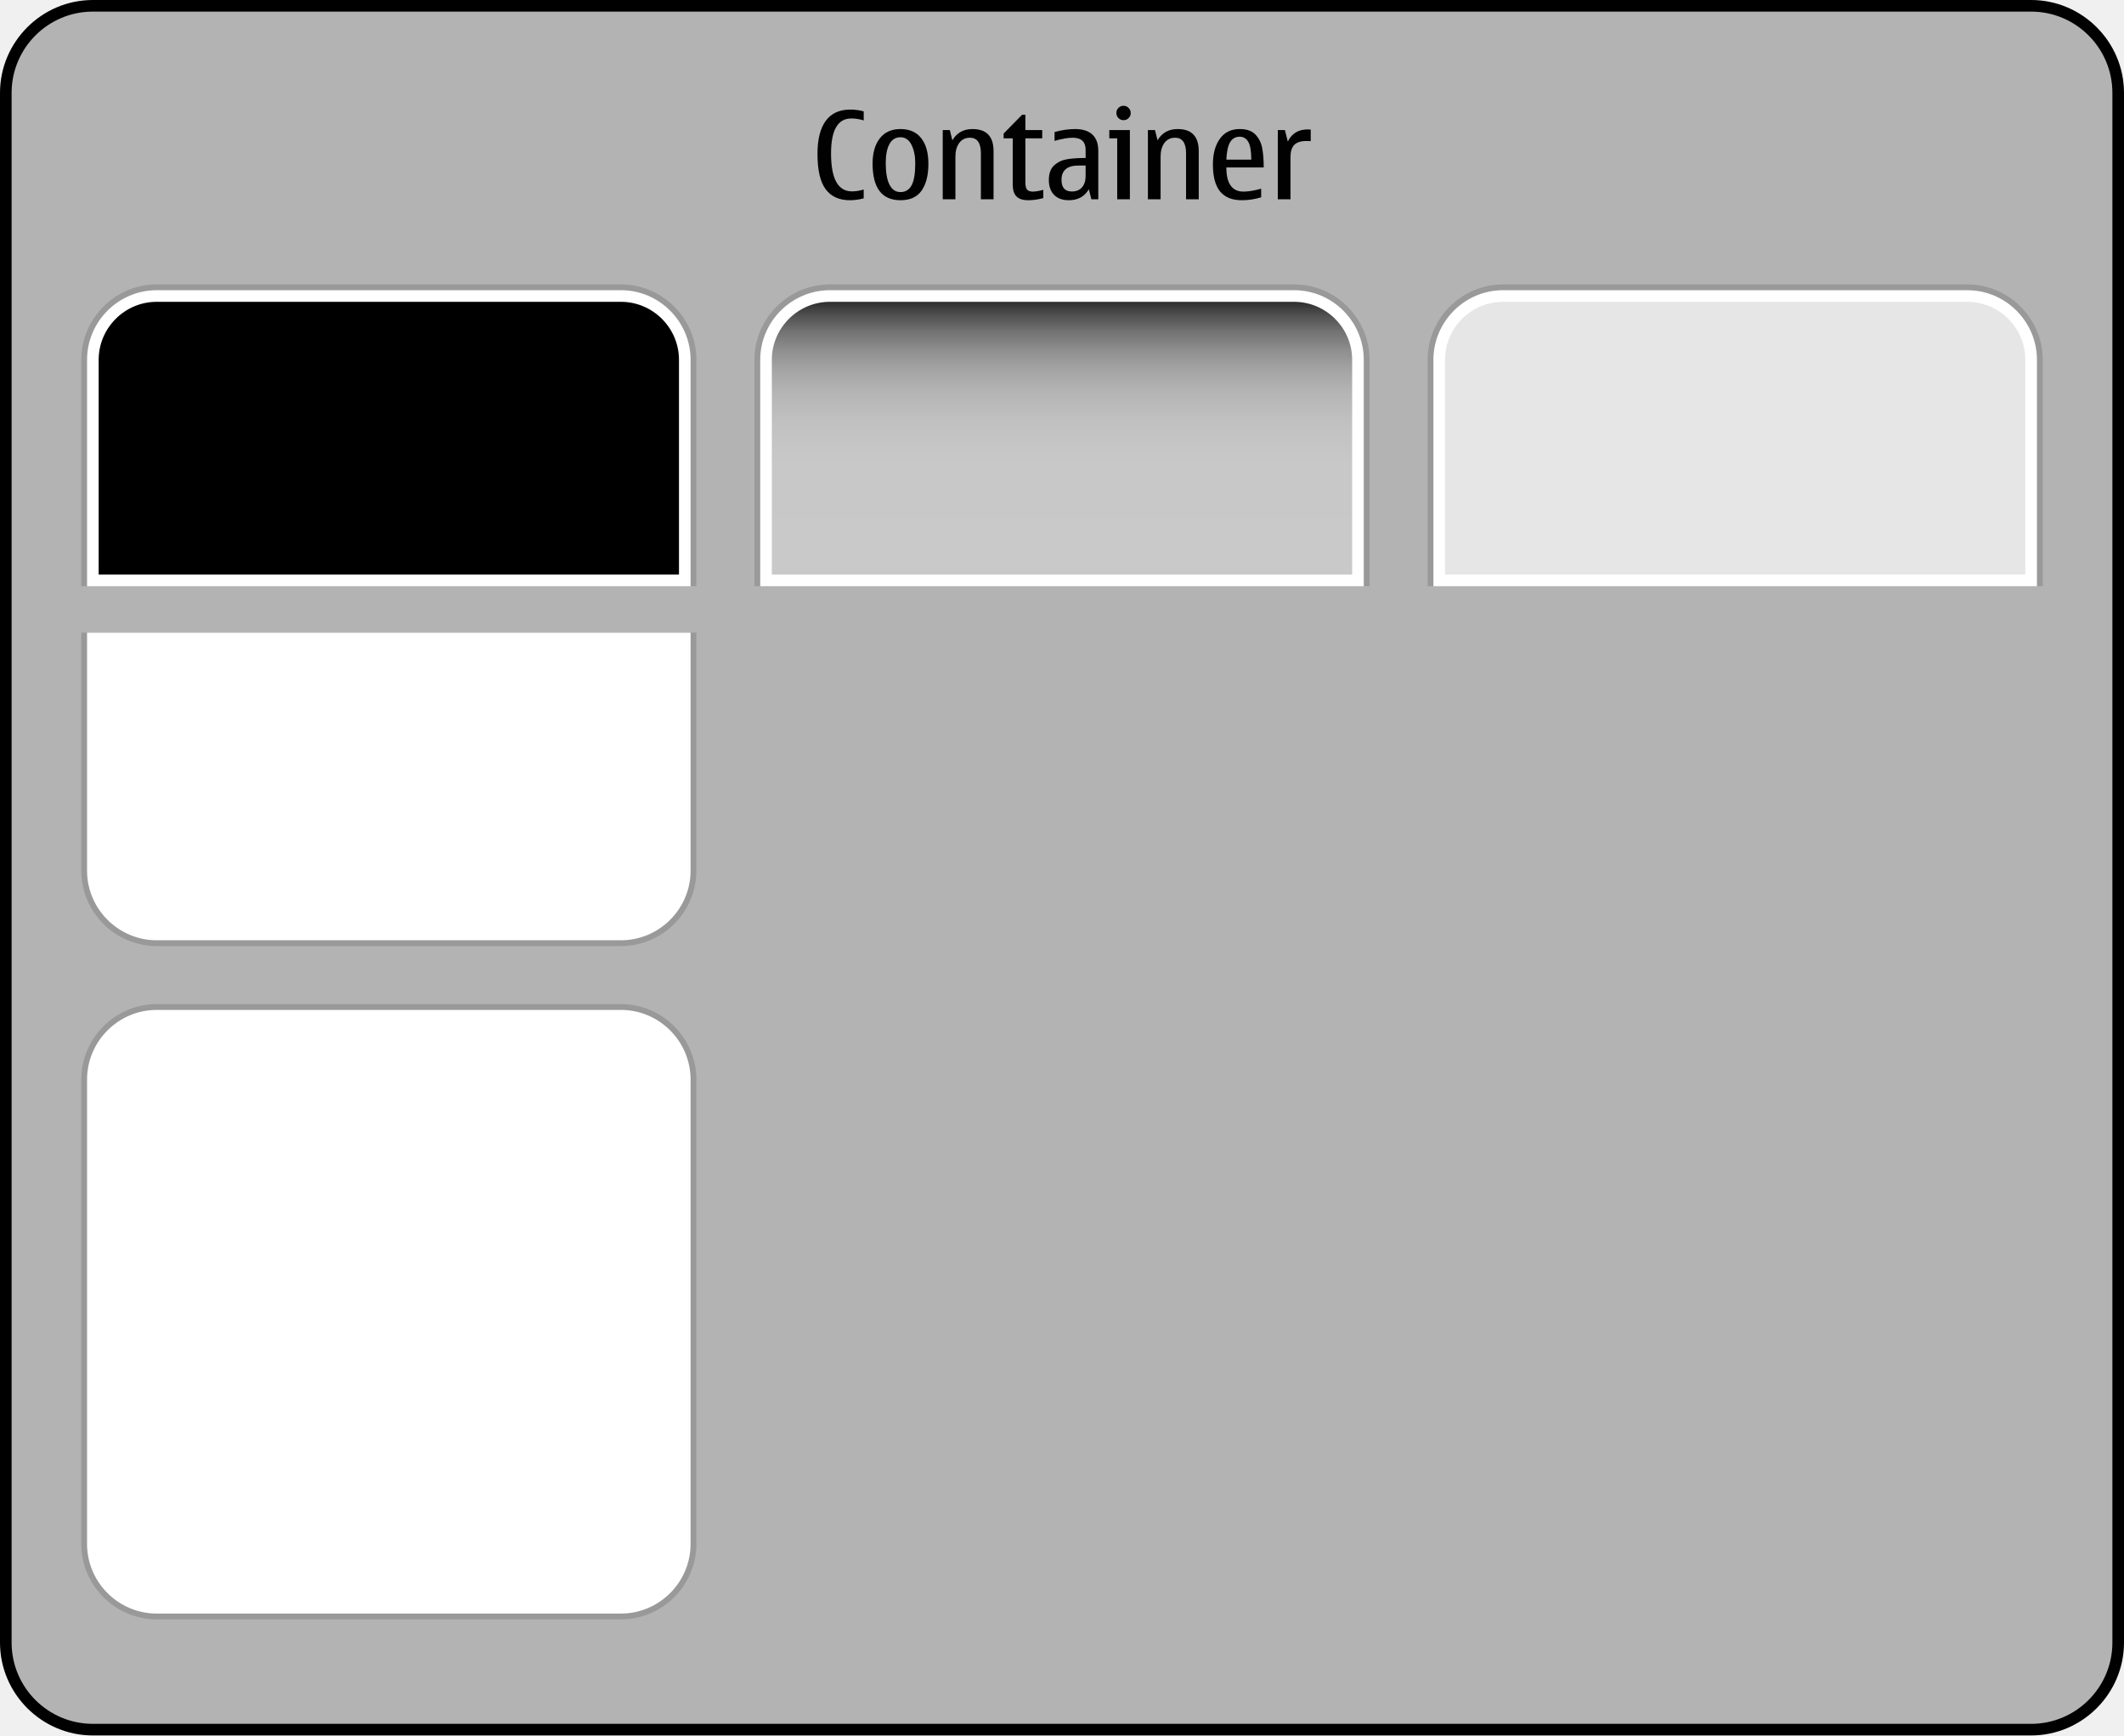
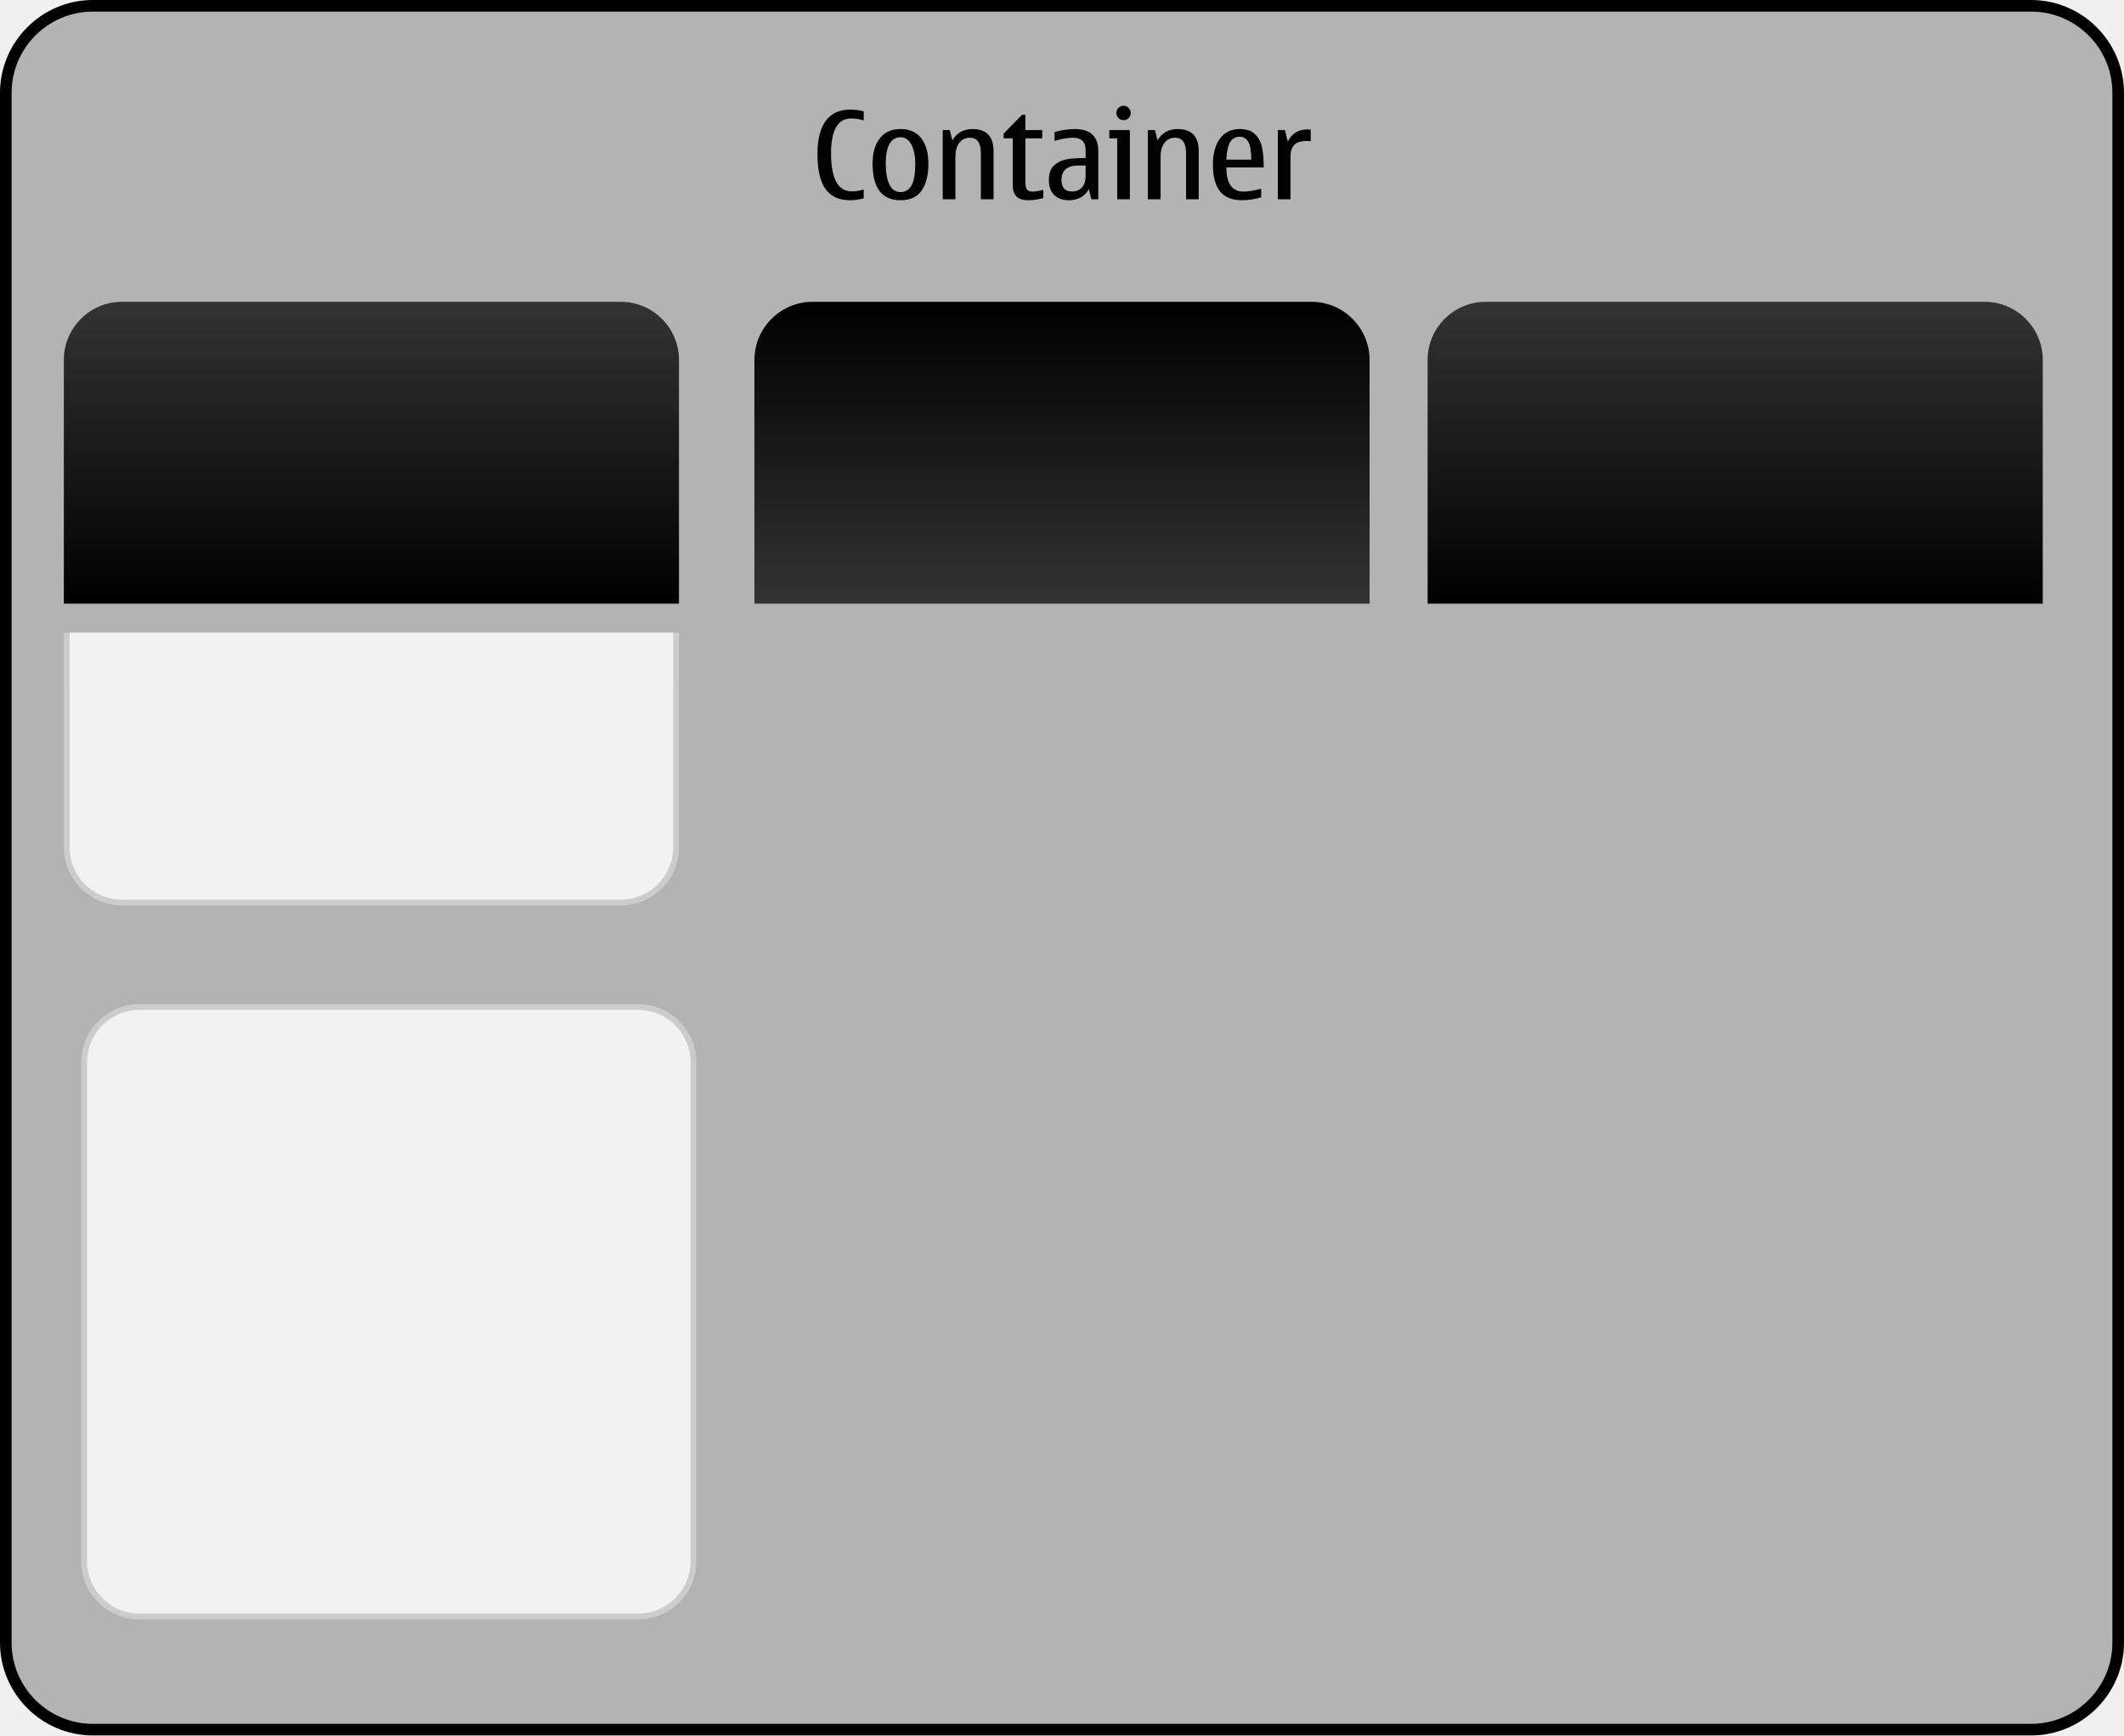
<svg xmlns="http://www.w3.org/2000/svg" version="1.1" x="0px" y="0px" width="366px" height="299px" viewBox="0 0 366 299" style="enable-background:new 0 0 366 299;" xml:space="preserve">
  <g id="duicontainer-layer">
</g>
  <g id="dui-theme-rd">
    <g id="duicontainer">
      <g id="duicontainerThemeTemplateHelper">
        <g>
          <path style="fill:#B3B3B3;" d="M16,298c-8.271,0-15-6.729-15-15V16C1,7.729,7.729,1,16,1h334c8.271,0,15,6.729,15,15v267      c0,8.271-6.729,15-15,15H16z" />
          <g>
            <path d="M350,2c7.72,0,14,6.28,14,14v267c0,7.72-6.28,14-14,14H16c-7.72,0-14-6.28-14-14V16C2,8.28,8.28,2,16,2H350 M350,0H16       C7.2,0,0,7.2,0,16v267c0,8.8,7.2,16,16,16h334c8.8,0,16-7.2,16-16V16C366,7.2,358.8,0,350,0L350,0z" />
          </g>
        </g>
        <path style="fill:#010101;" d="M146.453,34.497c-1.859,0-3.254-0.636-4.188-1.907s-1.4-3.295-1.4-6.07     c0-2.502,0.475-4.4,1.42-5.696c0.947-1.295,2.35-1.942,4.209-1.942c0.861,0,1.641,0.102,2.338,0.307v1.559     c-0.717-0.225-1.432-0.338-2.143-0.338c-1.162,0-2.033,0.502-2.615,1.508c-0.58,1.004-0.871,2.512-0.871,4.521     c0,2.181,0.299,3.814,0.898,4.901c0.598,1.087,1.494,1.63,2.691,1.63c0.662,0,1.342-0.105,2.039-0.317v1.518     C148.033,34.388,147.24,34.497,146.453,34.497z" />
        <path style="fill:#010101;" d="M155.17,34.497c-1.607,0-2.809-0.526-3.609-1.579c-0.799-1.053-1.199-2.632-1.199-4.737     c0-1.832,0.414-3.281,1.246-4.348c0.83-1.066,2.018-1.6,3.562-1.6c1.559,0,2.75,0.526,3.574,1.579     c0.822,1.053,1.234,2.522,1.234,4.409c0,1.941-0.385,3.473-1.152,4.594C158.057,33.937,156.838,34.497,155.17,34.497z      M155.17,33.092c0.842,0,1.475-0.381,1.902-1.143s0.641-2.039,0.641-3.83c0-1.265-0.219-2.326-0.656-3.184     s-1.066-1.287-1.887-1.287c-0.834,0-1.467,0.387-1.896,1.158c-0.432,0.773-0.646,1.877-0.646,3.312     c0,1.613,0.215,2.846,0.646,3.696C153.703,32.667,154.336,33.092,155.17,33.092z" />
        <path style="fill:#010101;" d="M171.207,34.333h-2.184v-7.916c0-0.896-0.158-1.567-0.473-2.015s-0.785-0.672-1.414-0.672     c-0.793,0-1.408,0.301-1.846,0.902s-0.656,1.385-0.656,2.348v7.353h-2.186V22.408h1.221l0.441,1.764     c0.758-1.293,1.914-1.938,3.465-1.938c1.211,0,2.119,0.317,2.723,0.954c0.605,0.635,0.908,1.586,0.908,2.85V34.333z" />
        <path style="fill:#010101;" d="M177.195,34.497c-0.93,0-1.611-0.217-2.041-0.651c-0.432-0.434-0.646-1.126-0.646-2.076v-7.937     h-1.568v-0.82l3.189-3.251h0.562v2.646h2.902v1.425h-2.902v7.577c0,0.65,0.107,1.079,0.318,1.287     c0.213,0.209,0.533,0.312,0.965,0.312c0.443,0,1.045-0.099,1.805-0.297v1.415C178.863,34.374,178.002,34.497,177.195,34.497z" />
        <path style="fill:#010101;" d="M187.623,32.61c-0.738,1.258-1.887,1.887-3.445,1.887c-1.086,0-1.932-0.306-2.537-0.918     c-0.605-0.611-0.908-1.468-0.908-2.568c0-1.135,0.311-1.98,0.934-2.538c0.621-0.557,1.367-0.905,2.234-1.046     c0.869-0.14,1.926-0.21,3.17-0.21v-1.404c0-1.389-0.742-2.082-2.227-2.082c-0.854,0-1.896,0.182-3.127,0.543v-1.527     c1.238-0.342,2.414-0.513,3.527-0.513c1.312,0,2.309,0.316,2.99,0.948c0.68,0.633,1.02,1.564,1.02,2.795v8.356h-1.189     L187.623,32.61z M187.07,28.52h-1.221c-0.979,0-1.711,0.207-2.199,0.62s-0.734,1.03-0.734,1.851c0,0.67,0.15,1.171,0.447,1.502     c0.297,0.332,0.742,0.498,1.338,0.498c0.752,0,1.334-0.24,1.748-0.719s0.621-1.127,0.621-1.947V28.52z" />
        <path style="fill:#010101;" d="M194.697,34.333h-2.184v-10.5h-1.363v-1.425h3.547V34.333z M193.611,18.225     c0.334,0,0.623,0.123,0.867,0.369c0.242,0.246,0.363,0.536,0.363,0.871c0,0.342-0.119,0.635-0.359,0.877     c-0.238,0.242-0.529,0.363-0.871,0.363c-0.35,0-0.643-0.121-0.883-0.363c-0.238-0.242-0.357-0.535-0.357-0.877     c0-0.349,0.119-0.643,0.357-0.882C192.969,18.344,193.262,18.225,193.611,18.225z" />
        <path style="fill:#010101;" d="M206.562,34.333h-2.184v-7.916c0-0.896-0.158-1.567-0.473-2.015s-0.785-0.672-1.414-0.672     c-0.793,0-1.408,0.301-1.846,0.902s-0.656,1.385-0.656,2.348v7.353h-2.186V22.408h1.221l0.441,1.764     c0.758-1.293,1.914-1.938,3.465-1.938c1.211,0,2.119,0.317,2.723,0.954c0.605,0.635,0.908,1.586,0.908,2.85V34.333z" />
        <path style="fill:#010101;" d="M217.318,32.508v1.486c-1.074,0.336-2.184,0.503-3.332,0.503c-1.668,0-2.916-0.503-3.744-1.507     c-0.826-1.006-1.24-2.554-1.24-4.646c0-1.839,0.4-3.317,1.199-4.435c0.801-1.118,1.941-1.677,3.426-1.677     c1.203,0,2.107,0.319,2.713,0.959c0.604,0.64,0.992,1.422,1.162,2.348c0.172,0.927,0.258,2.028,0.258,3.308h-6.439     c0,1.387,0.246,2.428,0.738,3.122s1.23,1.04,2.215,1.04C215.107,33.01,216.121,32.843,217.318,32.508z M211.32,27.504h4.295     c0-1.442-0.17-2.461-0.512-3.056s-0.834-0.892-1.477-0.892c-0.719,0-1.266,0.307-1.646,0.922     C211.602,25.094,211.381,26.103,211.32,27.504z" />
        <path style="fill:#010101;" d="M221.41,22.408l0.502,1.988c0.662-1.4,1.818-2.102,3.467-2.102c0.217,0,0.379,0.01,0.48,0.031     v1.988c-0.17-0.014-0.428-0.02-0.768-0.02c-0.938,0-1.625,0.224-2.062,0.671c-0.438,0.448-0.656,1.147-0.656,2.097v7.271h-2.184     V22.408H221.41z" />
      </g>
      <g id="duicontainer-headerless-content-background">
        <g>
-           <path style="fill:#999999;" d="M120,266c0,7.15-5.85,13-13,13H27c-7.15,0-13-5.85-13-13v-80c0-7.15,5.85-13,13-13h80      c7.15,0,13,5.85,13,13V266z" />
-         </g>
-         <g>
-           <path style="fill:#FFFFFF;" d="M119,266c0,6.6-5.4,12-12,12H27c-6.6,0-12-5.4-12-12v-80c0-6.6,5.4-12,12-12h80      c6.6,0,12,5.4,12,12V266z" />
+           <path style="fill:#F2F2F2;" d="M24,278.5c-5.238,0-9.5-4.262-9.5-9.5v-86c0-5.238,4.262-9.5,9.5-9.5h86      c5.238,0,9.5,4.262,9.5,9.5v86c0,5.238-4.262,9.5-9.5,9.5H24z" />
+           <path style="fill:#CCCCCC;" d="M110,174c4.962,0,9,4.037,9,9v86c0,4.963-4.038,9-9,9H24c-4.962,0-9-4.037-9-9v-86      c0-4.963,4.038-9,9-9H110 M110,173H24c-5.5,0-10,4.5-10,10v86c0,5.5,4.5,10,10,10h86c5.5,0,10-4.5,10-10v-86      C120,177.5,115.5,173,110,173L110,173z" />
        </g>
      </g>
      <g id="duicontainer-content-background">
-         <path style="fill:#999999;" d="M14,109v41c0,7.15,5.85,13,13,13h80c7.15,0,13-5.85,13-13v-41H14z" />
-         <path style="fill:#FFFFFF;" d="M15,109v41c0,6.601,5.4,12,12,12h80c6.6,0,12-5.399,12-12v-41H15z" />
+         <g>
+           <path style="fill:#F2F2F2;" d="M21,155.5c-5.238,0-9.5-4.262-9.5-9.5v-36.5h105V146c0,5.238-4.262,9.5-9.5,9.5H21z" />
+           <path style="fill:#CCCCCC;" d="M116,110v36c0,4.963-4.038,9-9,9H21c-4.962,0-9-4.037-9-9v-36H116 M117,109H11v37      c0,5.5,4.5,10,10,10h86c5.5,0,10-4.5,10-10V109L117,109z" />
+         </g>
+         <rect x="12" y="109" style="fill:#F2F2F2;" width="104" height="10" />
+       </g>
+       <g id="duicontainer-header-background-static">
+         <linearGradient id="SVGID_1_" gradientUnits="userSpaceOnUse" x1="299" y1="104" x2="299" y2="52">
+           <stop offset="0" style="stop-color:#000000" />
+           <stop offset="1" style="stop-color:#333333" />
+         </linearGradient>
+         <path style="fill:url(#SVGID_1_);" d="M246,104V62c0-5.5,4.5-10,10-10h86c5.5,0,10,4.5,10,10v42H246z" />
      </g>
      <g id="duicontainer-header-background-pressed">
-         <path style="fill:#999999;" d="M236,101V62c0-7.149-5.85-13-13-13h-80c-7.15,0-13,5.851-13,13v39H236z" />
-         <path style="fill:#FFFFFF;" d="M235,101V62c0-6.6-5.4-12-12-12h-80c-6.6,0-12,5.4-12,12v39H235z" />
-         <linearGradient id="SVGID_1_" gradientUnits="userSpaceOnUse" x1="183" y1="99" x2="183" y2="52">
-           <stop offset="0" style="stop-color:#C9C9C9" />
-           <stop offset="0.411" style="stop-color:#C8C8C8" />
-           <stop offset="0.56" style="stop-color:#C1C1C1" />
-           <stop offset="0.665" style="stop-color:#B5B5B5" />
-           <stop offset="0.751" style="stop-color:#A4A4A4" />
-           <stop offset="0.824" style="stop-color:#8E8E8E" />
-           <stop offset="0.889" style="stop-color:#737373" />
-           <stop offset="0.946" style="stop-color:#535353" />
-           <stop offset="0.998" style="stop-color:#2F2F2F" />
-           <stop offset="1" style="stop-color:#2E2E2E" />
+         <linearGradient id="SVGID_2_" gradientUnits="userSpaceOnUse" x1="183" y1="104" x2="183" y2="52">
+           <stop offset="0" style="stop-color:#333333" />
+           <stop offset="1" style="stop-color:#000000" />
        </linearGradient>
-         <path style="fill:url(#SVGID_1_);" d="M133,99V62c0-5.5,4.5-10,10-10h80c5.5,0,10,4.5,10,10v37H133z" />
-       </g>
-       <g id="duicontainer-header-background-static">
-         <path style="fill:#999999;" d="M352,101V62c0-7.149-5.85-13-13-13h-80c-7.15,0-13,5.851-13,13v39H352z" />
-         <path style="fill:#FFFFFF;" d="M351,101V62c0-6.6-5.4-12-12-12h-80c-6.6,0-12,5.4-12,12v39H351z" />
-         <path style="fill:#E6E6E6;" d="M249,99V62c0-5.5,4.5-10,10-10h80c5.5,0,10,4.5,10,10v37H249z" />
+         <path style="fill:url(#SVGID_2_);" d="M130,104V62c0-5.5,4.5-10,10-10h86c5.5,0,10,4.5,10,10v42H130z" />
      </g>
      <g id="duicontainer-header-background">
-         <path style="fill:#999999;" d="M120,101V62c0-7.149-5.85-13-13-13H27c-7.15,0-13,5.851-13,13v39H120z" />
-         <path style="fill:#FFFFFF;" d="M119,101V62c0-6.6-5.4-12-12-12H27c-6.6,0-12,5.4-12,12v39H119z" />
-         <path d="M17,99V62c0-5.5,4.5-10,10-10h80c5.5,0,10,4.5,10,10v37H17z" />
+         <linearGradient id="SVGID_3_" gradientUnits="userSpaceOnUse" x1="64" y1="104" x2="64" y2="52">
+           <stop offset="0" style="stop-color:#000000" />
+           <stop offset="1" style="stop-color:#333333" />
+         </linearGradient>
+         <path style="fill:url(#SVGID_3_);" d="M11,104V62c0-5.5,4.5-10,10-10h86c5.5,0,10,4.5,10,10v42H11z" />
      </g>
    </g>
  </g>
</svg>
